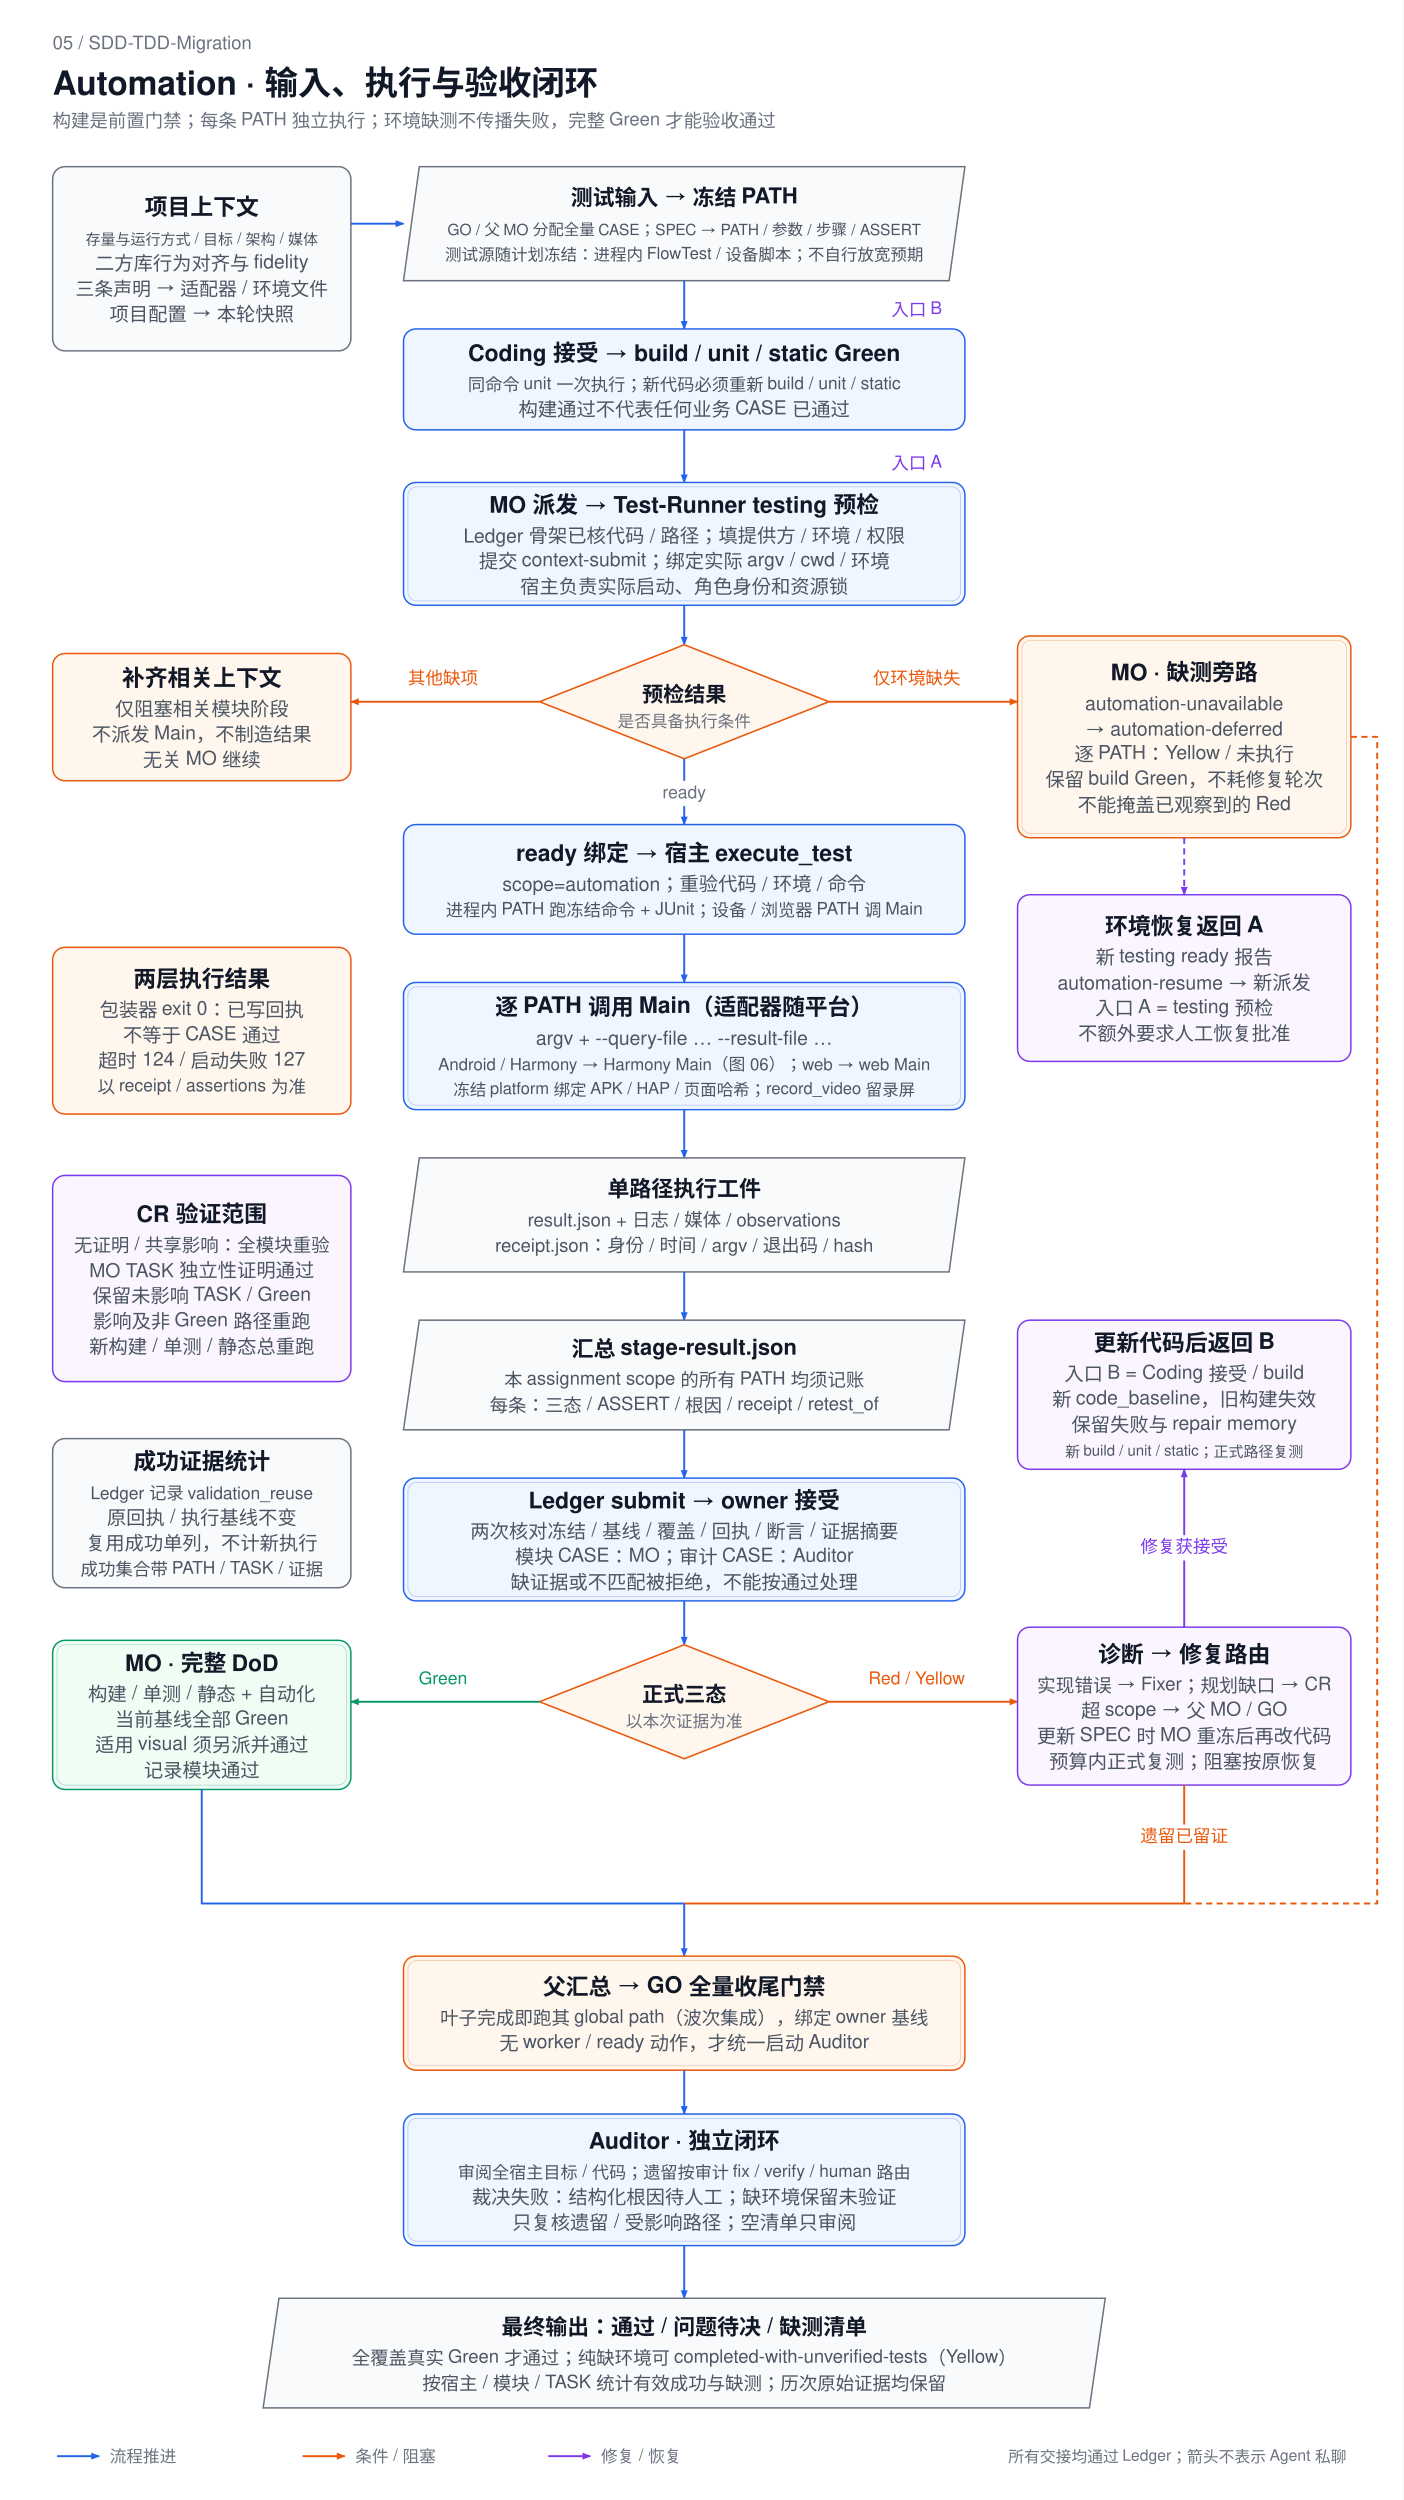
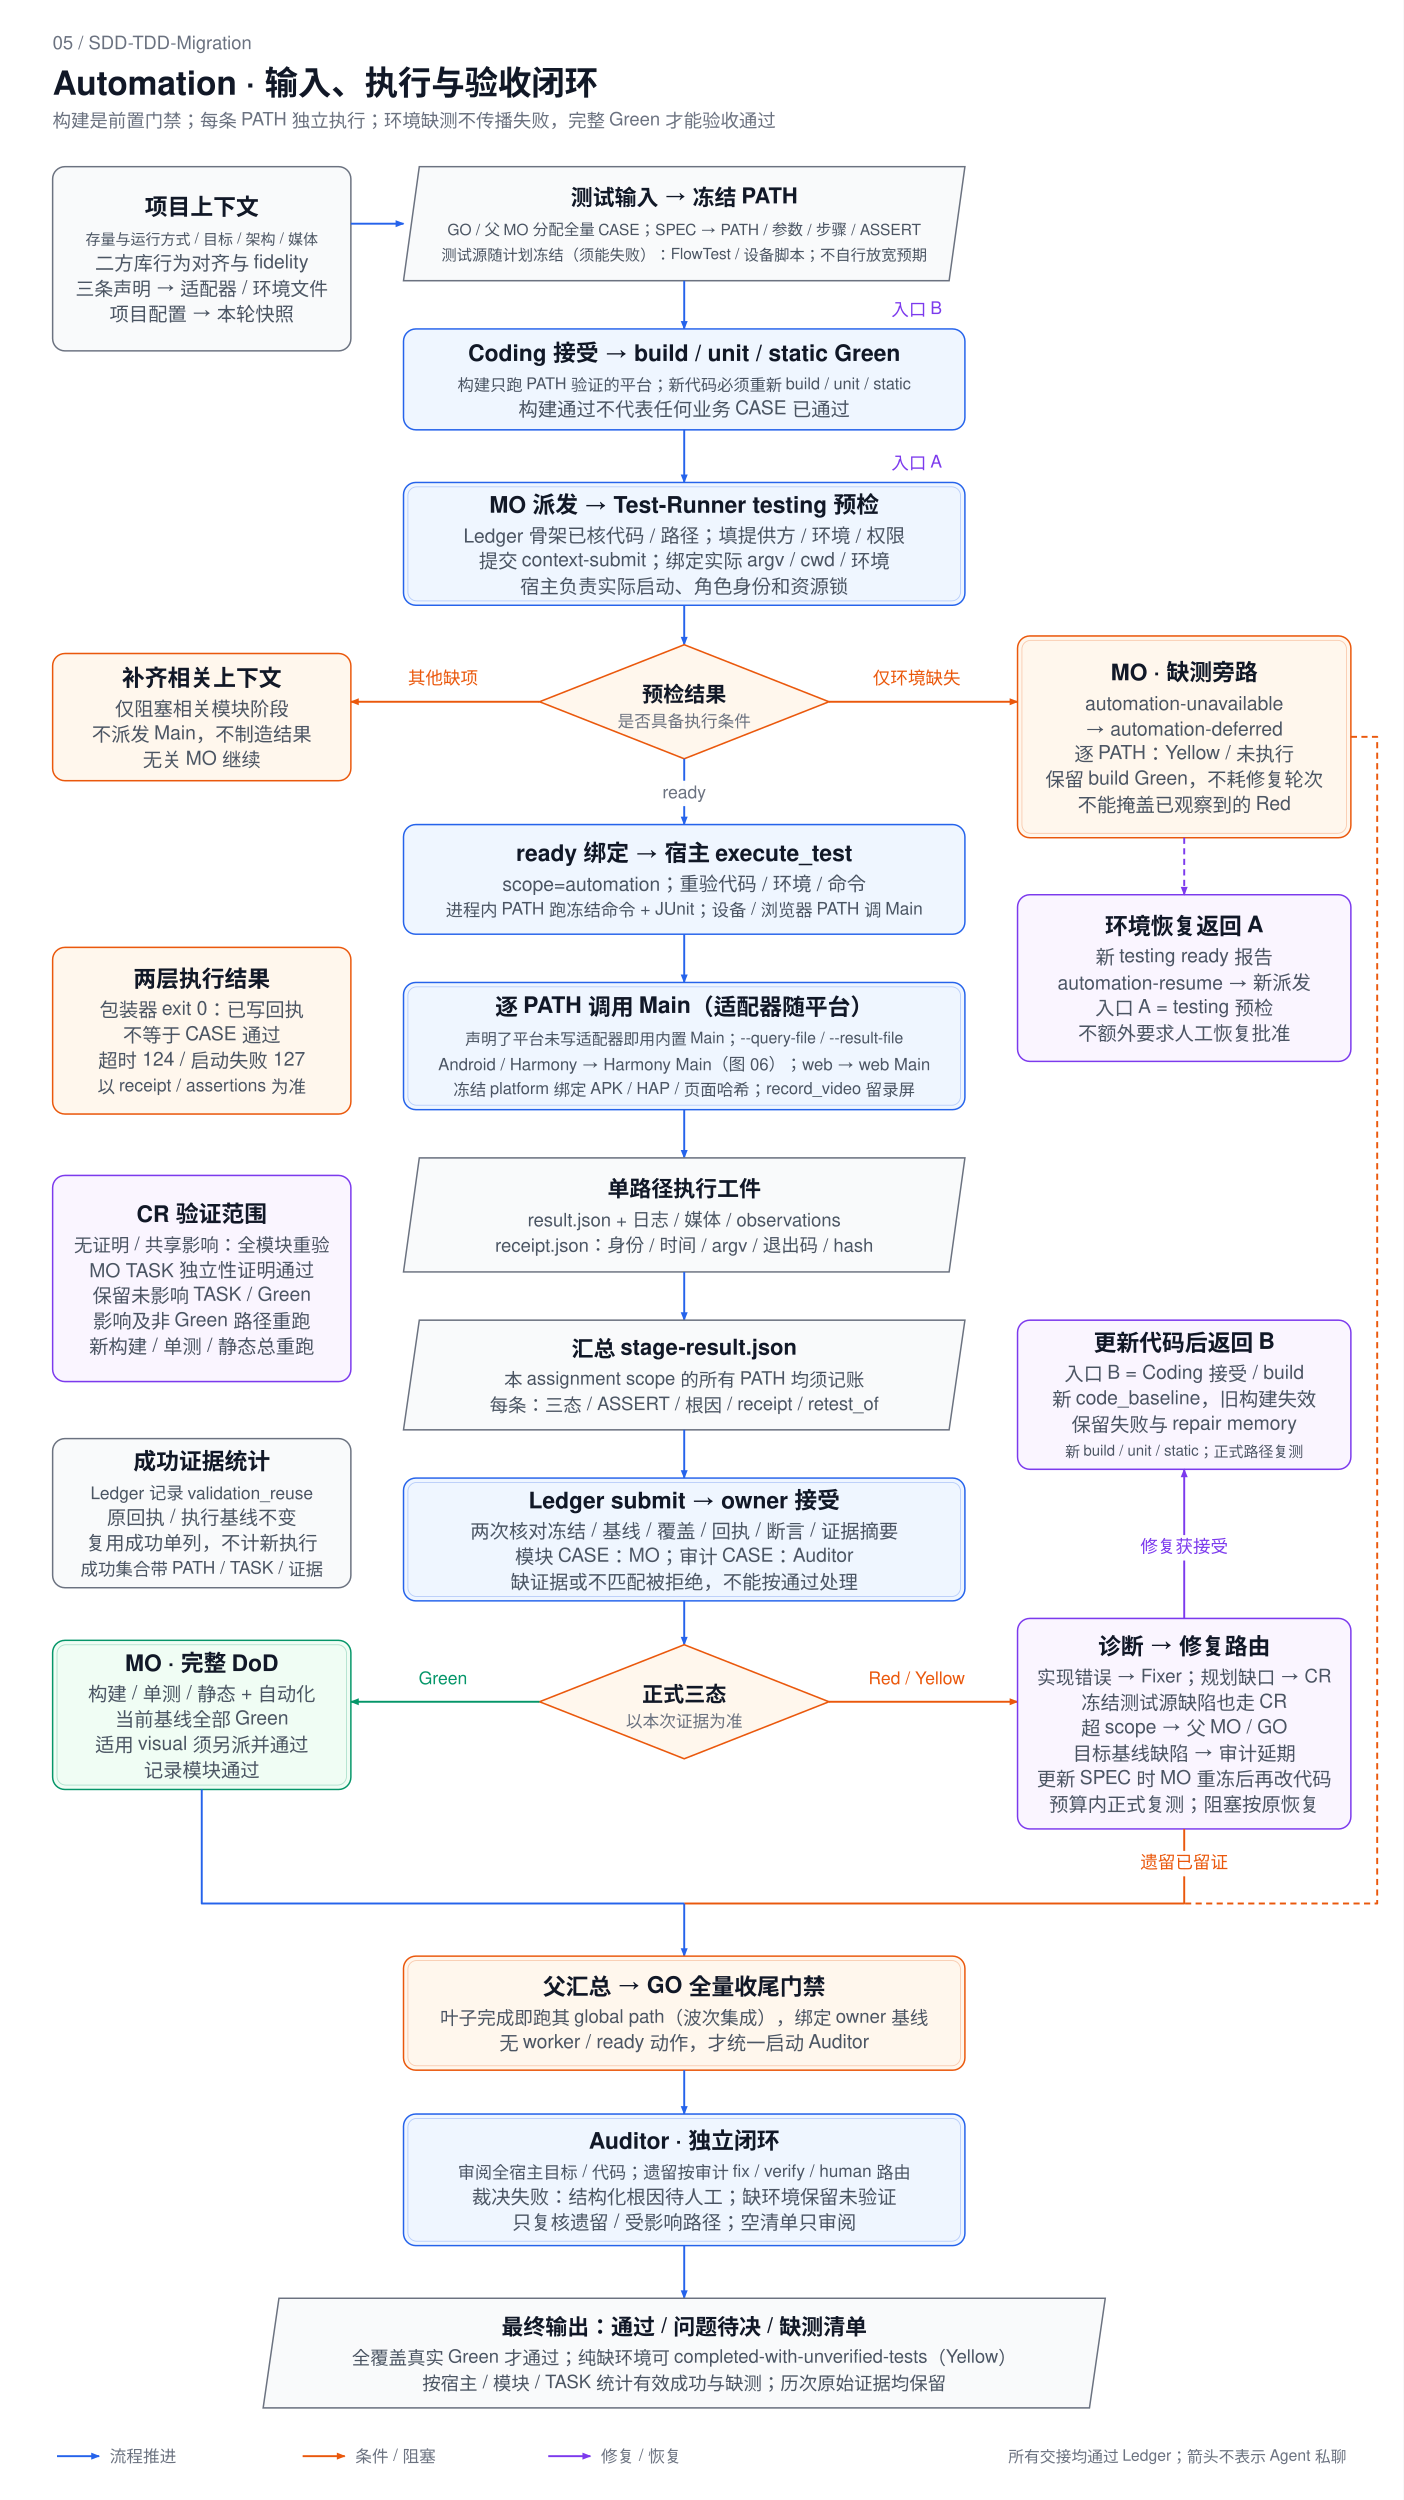
<svg xmlns="http://www.w3.org/2000/svg" width="1600" height="2850" viewBox="0 0 1600 2850" role="img" aria-labelledby="title desc">
  <style>text {font-family: "Helvetica Neue", Helvetica, Arial, "PingFang SC", "Microsoft YaHei", sans-serif;}</style>
  <defs>
    <marker id="arrow-blue" markerWidth="10" markerHeight="8" refX="9" refY="4" orient="auto" markerUnits="userSpaceOnUse">
      <path d="M0,0 L10,4 L0,8 Z" fill="#2563eb" />
    </marker>
    <marker id="arrow-orange" markerWidth="10" markerHeight="8" refX="9" refY="4" orient="auto" markerUnits="userSpaceOnUse">
      <path d="M0,0 L10,4 L0,8 Z" fill="#ea580c" />
    </marker>
    <marker id="arrow-green" markerWidth="10" markerHeight="8" refX="9" refY="4" orient="auto" markerUnits="userSpaceOnUse">
      <path d="M0,0 L10,4 L0,8 Z" fill="#059669" />
    </marker>
    <marker id="arrow-purple" markerWidth="10" markerHeight="8" refX="9" refY="4" orient="auto" markerUnits="userSpaceOnUse">
      <path d="M0,0 L10,4 L0,8 Z" fill="#7c3aed" />
    </marker>
    <marker id="arrow-gray" markerWidth="10" markerHeight="8" refX="9" refY="4" orient="auto" markerUnits="userSpaceOnUse">
      <path d="M0,0 L10,4 L0,8 Z" fill="#6b7280" />
    </marker>
  </defs>
  <rect width="1600" height="2850" fill="white" />
  <text x="60" y="56" font-size="21.00" fill="#6b7280" text-anchor="start" font-weight="400">05  /  SDD-TDD-Migration</text>
  <text x="60" y="108" font-size="38.00" fill="#111827" text-anchor="start" font-weight="700">Automation · 输入、执行与验收闭环</text>
  <text x="60" y="145" font-size="21.00" fill="#6b7280" text-anchor="start" font-weight="400">构建是前置门禁；每条 PATH 独立执行；环境缺测不传播失败，完整 Green 才能验收通过</text>
  <path d="M478,190 H1100 L1082,320 H460 Z" fill="#f9fafb" stroke="#6b7280" stroke-width="1.7" />
  <text x="780.0" y="234.0" font-size="25.00" fill="#111827" text-anchor="middle" font-weight="650">测试输入 → 冻结 PATH</text>
  <text x="780.0" y="268.0" font-size="17.68" fill="#4b5563" text-anchor="middle" font-weight="400">GO / 父 MO 分配全量 CASE；SPEC → PATH / 参数 / 步骤 / ASSERT</text>
-   <text x="780.0" y="297.0" font-size="18.81" fill="#4b5563" text-anchor="middle" font-weight="400">测试源随计划冻结：进程内 FlowTest / 设备脚本；不自行放宽预期</text>
+   <text x="780.0" y="297.0" font-size="17.43" fill="#4b5563" text-anchor="middle" font-weight="400">测试源随计划冻结（须能失败）：FlowTest / 设备脚本；不自行放宽预期</text>
  <rect x="60" y="190" width="340" height="210" rx="14" fill="#f9fafb" stroke="#6b7280" stroke-width="1.7" />
  <text x="230.0" y="245.0" font-size="26.00" fill="#111827" text-anchor="middle" font-weight="650">项目上下文</text>
  <text x="230.0" y="279.0" font-size="17.10" fill="#4b5563" text-anchor="middle" font-weight="400">存量与运行方式 / 目标 / 架构 / 媒体</text>
  <text x="230.0" y="308.0" font-size="22.00" fill="#4b5563" text-anchor="middle" font-weight="400">二方库行为对齐与 fidelity</text>
  <text x="230.0" y="337.0" font-size="21.50" fill="#4b5563" text-anchor="middle" font-weight="400">三条声明 → 适配器 / 环境文件</text>
  <text x="230.0" y="366.0" font-size="22.00" fill="#4b5563" text-anchor="middle" font-weight="400">项目配置 → 本轮快照</text>
  <path d="M400,255 L460,255" fill="none" stroke="#2563eb" stroke-width="2.2" stroke-linejoin="round" marker-end="url(#arrow-blue)" />
  <path d="M780,320 L780,375" fill="none" stroke="#2563eb" stroke-width="2.2" stroke-linejoin="round" marker-end="url(#arrow-blue)" />
  <rect x="460" y="375" width="640" height="115" rx="14" fill="#eff6ff" stroke="#2563eb" stroke-width="1.7" />
  <text x="780.0" y="411.5" font-size="26.00" fill="#111827" text-anchor="middle" font-weight="650">Coding 接受 → build / unit / static Green</text>
-   <text x="780.0" y="445.5" font-size="19.70" fill="#4b5563" text-anchor="middle" font-weight="400">同命令 unit 一次执行；新代码必须重新 build / unit / static</text>
+   <text x="780.0" y="445.5" font-size="18.51" fill="#4b5563" text-anchor="middle" font-weight="400">构建只跑 PATH 验证的平台；新代码必须重新 build / unit / static</text>
  <text x="780.0" y="474.5" font-size="22.00" fill="#4b5563" text-anchor="middle" font-weight="400">构建通过不代表任何业务 CASE 已通过</text>
  <path d="M780,490 L780,550" fill="none" stroke="#2563eb" stroke-width="2.2" stroke-linejoin="round" marker-end="url(#arrow-blue)" />
  <rect x="460" y="550" width="640" height="140" rx="14" fill="#eff6ff" stroke="#2563eb" stroke-width="1.7" />
  <rect x="465" y="555" width="630" height="130" rx="10" fill="none" stroke="#2563eb" stroke-opacity="0.28" />
  <text x="780.0" y="584.5" font-size="26.00" fill="#111827" text-anchor="middle" font-weight="650">MO 派发 → Test-Runner testing 预检</text>
  <text x="780.0" y="618.5" font-size="22.00" fill="#4b5563" text-anchor="middle" font-weight="400">Ledger 骨架已核代码 / 路径；填提供方 / 环境 / 权限</text>
  <text x="780.0" y="647.5" font-size="22.00" fill="#4b5563" text-anchor="middle" font-weight="400">提交 context-submit；绑定实际 argv / cwd / 环境</text>
  <text x="780.0" y="676.5" font-size="22.00" fill="#4b5563" text-anchor="middle" font-weight="400">宿主负责实际启动、角色身份和资源锁</text>
  <path d="M780,690 L780,735" fill="none" stroke="#2563eb" stroke-width="2.2" stroke-linejoin="round" marker-end="url(#arrow-blue)" />
  <path d="M780,735.0 L945.0,800 L780,865.0 L615.0,800 Z" fill="#fff7ed" stroke="#ea580c" stroke-width="1.8" />
  <text x="780" y="800" font-size="24.00" fill="#111827" text-anchor="middle" font-weight="650">预检结果</text>
  <text x="780" y="829" font-size="19.00" fill="#6b7280" text-anchor="middle" font-weight="400">是否具备执行条件</text>
  <path d="M615,800 L400,800" fill="none" stroke="#ea580c" stroke-width="2.2" stroke-linejoin="round" marker-end="url(#arrow-orange)" />
  <rect x="456.0" y="760" width="98" height="29" rx="4" fill="white" opacity="0.97" />
  <text x="505" y="780" font-size="20.00" fill="#ea580c" text-anchor="middle" font-weight="400">其他缺项</text>
  <rect x="60" y="745" width="340" height="145" rx="14" fill="#fff7ed" stroke="#ea580c" stroke-width="1.7" />
  <text x="230.0" y="782.0" font-size="26.00" fill="#111827" text-anchor="middle" font-weight="650">补齐相关上下文</text>
  <text x="230.0" y="816.0" font-size="22.00" fill="#4b5563" text-anchor="middle" font-weight="400">仅阻塞相关模块阶段</text>
  <text x="230.0" y="845.0" font-size="22.00" fill="#4b5563" text-anchor="middle" font-weight="400">不派发 Main，不制造结果</text>
  <text x="230.0" y="874.0" font-size="22.00" fill="#4b5563" text-anchor="middle" font-weight="400">无关 MO 继续</text>
  <path d="M945,800 L1160,800" fill="none" stroke="#ea580c" stroke-width="2.2" stroke-linejoin="round" marker-end="url(#arrow-orange)" />
  <rect x="986.0" y="760" width="118" height="29" rx="4" fill="white" opacity="0.97" />
  <text x="1045" y="780" font-size="20.00" fill="#ea580c" text-anchor="middle" font-weight="400">仅环境缺失</text>
  <rect x="1160" y="725" width="380" height="230" rx="14" fill="#fff7ed" stroke="#ea580c" stroke-width="1.7" />
  <rect x="1165" y="730" width="370" height="220" rx="10" fill="none" stroke="#ea580c" stroke-opacity="0.28" />
  <text x="1350.0" y="775.5" font-size="26.00" fill="#111827" text-anchor="middle" font-weight="650">MO · 缺测旁路</text>
  <text x="1350.0" y="809.5" font-size="22.00" fill="#4b5563" text-anchor="middle" font-weight="400">automation-unavailable</text>
  <text x="1350.0" y="838.5" font-size="22.00" fill="#4b5563" text-anchor="middle" font-weight="400">→ automation-deferred</text>
  <text x="1350.0" y="867.5" font-size="22.00" fill="#4b5563" text-anchor="middle" font-weight="400">逐 PATH：Yellow / 未执行</text>
  <text x="1350.0" y="896.5" font-size="22.00" fill="#4b5563" text-anchor="middle" font-weight="400">保留 build Green，不耗修复轮次</text>
  <text x="1350.0" y="925.5" font-size="22.00" fill="#4b5563" text-anchor="middle" font-weight="400">不能掩盖已观察到的 Red</text>
  <path d="M780,865 L780,940" fill="none" stroke="#2563eb" stroke-width="2.2" stroke-linejoin="round" marker-end="url(#arrow-blue)" />
  <rect x="742.5" y="890" width="75.0" height="29" rx="4" fill="white" opacity="0.97" />
  <text x="780" y="910" font-size="20.00" fill="#6b7280" text-anchor="middle" font-weight="400">ready</text>
  <rect x="460" y="940" width="640" height="125" rx="14" fill="#eff6ff" stroke="#2563eb" stroke-width="1.7" />
  <text x="780.0" y="981.5" font-size="26.00" fill="#111827" text-anchor="middle" font-weight="650">ready 绑定 → 宿主 execute_test</text>
  <text x="780.0" y="1015.5" font-size="22.00" fill="#4b5563" text-anchor="middle" font-weight="400">scope=automation；重验代码 / 环境 / 命令</text>
  <text x="780.0" y="1044.5" font-size="19.70" fill="#4b5563" text-anchor="middle" font-weight="400">进程内 PATH 跑冻结命令 + JUnit；设备 / 浏览器 PATH 调 Main</text>
  <path d="M780,1065 L780,1120" fill="none" stroke="#2563eb" stroke-width="2.2" stroke-linejoin="round" marker-end="url(#arrow-blue)" />
  <rect x="460" y="1120" width="640" height="145" rx="14" fill="#eff6ff" stroke="#2563eb" stroke-width="1.7" />
  <rect x="465" y="1125" width="630" height="135" rx="10" fill="none" stroke="#2563eb" stroke-opacity="0.28" />
  <text x="780.0" y="1157.0" font-size="26.00" fill="#111827" text-anchor="middle" font-weight="650">逐 PATH 调用 Main（适配器随平台）</text>
-   <text x="780.0" y="1191.0" font-size="22.00" fill="#4b5563" text-anchor="middle" font-weight="400">argv + --query-file … --result-file …</text>
+   <text x="780.0" y="1191.0" font-size="18.04" fill="#4b5563" text-anchor="middle" font-weight="400">声明了平台未写适配器即用内置 Main；--query-file / --result-file</text>
  <text x="780.0" y="1220.0" font-size="19.10" fill="#4b5563" text-anchor="middle" font-weight="400">Android / Harmony → Harmony Main（图 06）；web → web Main</text>
  <text x="780.0" y="1249.0" font-size="18.76" fill="#4b5563" text-anchor="middle" font-weight="400">冻结 platform 绑定 APK / HAP / 页面哈希；record_video 留录屏</text>
  <rect x="60" y="1080" width="340" height="190" rx="14" fill="#fff7ed" stroke="#ea580c" stroke-width="1.7" />
  <text x="230.0" y="1125.0" font-size="26.00" fill="#111827" text-anchor="middle" font-weight="650">两层执行结果</text>
  <text x="230.0" y="1159.0" font-size="22.00" fill="#4b5563" text-anchor="middle" font-weight="400">包装器 exit 0：已写回执</text>
  <text x="230.0" y="1188.0" font-size="22.00" fill="#4b5563" text-anchor="middle" font-weight="400">不等于 CASE 通过</text>
  <text x="230.0" y="1217.0" font-size="22.00" fill="#4b5563" text-anchor="middle" font-weight="400">超时 124 / 启动失败 127</text>
  <text x="230.0" y="1246.0" font-size="19.95" fill="#4b5563" text-anchor="middle" font-weight="400">以 receipt / assertions 为准</text>
  <path d="M780,1265 L780,1320" fill="none" stroke="#2563eb" stroke-width="2.2" stroke-linejoin="round" marker-end="url(#arrow-blue)" />
  <path d="M478,1320 H1100 L1082,1450 H460 Z" fill="#f9fafb" stroke="#6b7280" stroke-width="1.7" />
  <text x="780.0" y="1364.0" font-size="25.00" fill="#111827" text-anchor="middle" font-weight="650">单路径执行工件</text>
  <text x="780.0" y="1398.0" font-size="21.00" fill="#4b5563" text-anchor="middle" font-weight="400">result.json + 日志 / 媒体 / observations</text>
  <text x="780.0" y="1427.0" font-size="21.00" fill="#4b5563" text-anchor="middle" font-weight="400">receipt.json：身份 / 时间 / argv / 退出码 / hash</text>
  <rect x="60" y="1340" width="340" height="235" rx="14" fill="#faf5ff" stroke="#7c3aed" stroke-width="1.7" />
  <text x="230.0" y="1393.0" font-size="26.00" fill="#111827" text-anchor="middle" font-weight="650">CR 验证范围</text>
  <text x="230.0" y="1427.0" font-size="21.07" fill="#4b5563" text-anchor="middle" font-weight="400">无证明 / 共享影响：全模块重验</text>
  <text x="230.0" y="1456.0" font-size="22.00" fill="#4b5563" text-anchor="middle" font-weight="400">MO TASK 独立性证明通过</text>
  <text x="230.0" y="1485.0" font-size="22.00" fill="#4b5563" text-anchor="middle" font-weight="400">保留未影响 TASK / Green</text>
  <text x="230.0" y="1514.0" font-size="22.00" fill="#4b5563" text-anchor="middle" font-weight="400">影响及非 Green 路径重跑</text>
  <text x="230.0" y="1543.0" font-size="22.00" fill="#4b5563" text-anchor="middle" font-weight="400">新构建 / 单测 / 静态总重跑</text>
  <rect x="60" y="1640" width="340" height="170" rx="14" fill="#f9fafb" stroke="#6b7280" stroke-width="1.7" />
  <text x="230.0" y="1675.0" font-size="26.00" fill="#111827" text-anchor="middle" font-weight="650">成功证据统计</text>
  <text x="230.0" y="1709.0" font-size="19.77" fill="#4b5563" text-anchor="middle" font-weight="400">Ledger 记录 validation_reuse</text>
  <text x="230.0" y="1738.0" font-size="22.00" fill="#4b5563" text-anchor="middle" font-weight="400">原回执 / 执行基线不变</text>
  <text x="230.0" y="1767.0" font-size="22.00" fill="#4b5563" text-anchor="middle" font-weight="400">复用成功单列，不计新执行</text>
  <text x="230.0" y="1796.0" font-size="19.94" fill="#4b5563" text-anchor="middle" font-weight="400">成功集合带 PATH / TASK / 证据</text>
  <path d="M780,1450 L780,1505" fill="none" stroke="#2563eb" stroke-width="2.2" stroke-linejoin="round" marker-end="url(#arrow-blue)" />
  <path d="M478,1505 H1100 L1082,1630 H460 Z" fill="#f9fafb" stroke="#6b7280" stroke-width="1.7" />
  <text x="780.0" y="1546.5" font-size="25.00" fill="#111827" text-anchor="middle" font-weight="650">汇总 stage-result.json</text>
  <text x="780.0" y="1580.5" font-size="21.00" fill="#4b5563" text-anchor="middle" font-weight="400">本 assignment scope 的所有 PATH 均须记账</text>
  <text x="780.0" y="1609.5" font-size="21.00" fill="#4b5563" text-anchor="middle" font-weight="400">每条：三态 / ASSERT / 根因 / receipt / retest_of</text>
  <path d="M780,1630 L780,1685" fill="none" stroke="#2563eb" stroke-width="2.2" stroke-linejoin="round" marker-end="url(#arrow-blue)" />
  <rect x="460" y="1685" width="640" height="140" rx="14" fill="#eff6ff" stroke="#2563eb" stroke-width="1.7" />
  <rect x="465" y="1690" width="630" height="130" rx="10" fill="none" stroke="#2563eb" stroke-opacity="0.28" />
  <text x="780.0" y="1719.5" font-size="26.00" fill="#111827" text-anchor="middle" font-weight="650">Ledger submit → owner 接受</text>
  <text x="780.0" y="1753.5" font-size="22.00" fill="#4b5563" text-anchor="middle" font-weight="400">两次核对冻结 / 基线 / 覆盖 / 回执 / 断言 / 证据摘要</text>
  <text x="780.0" y="1782.5" font-size="22.00" fill="#4b5563" text-anchor="middle" font-weight="400">模块 CASE：MO；审计 CASE：Auditor</text>
  <text x="780.0" y="1811.5" font-size="22.00" fill="#4b5563" text-anchor="middle" font-weight="400">缺证据或不匹配被拒绝，不能按通过处理</text>
  <path d="M780,1825 L780,1875" fill="none" stroke="#2563eb" stroke-width="2.2" stroke-linejoin="round" marker-end="url(#arrow-blue)" />
  <path d="M780,1875.0 L945.0,1940 L780,2005.0 L615.0,1940 Z" fill="#fff7ed" stroke="#ea580c" stroke-width="1.8" />
  <text x="780" y="1940" font-size="24.00" fill="#111827" text-anchor="middle" font-weight="650">正式三态</text>
  <text x="780" y="1969" font-size="19.00" fill="#6b7280" text-anchor="middle" font-weight="400">以本次证据为准</text>
  <path d="M615,1940 L400,1940" fill="none" stroke="#059669" stroke-width="2.2" stroke-linejoin="round" marker-end="url(#arrow-green)" />
  <rect x="467.5" y="1900" width="75.0" height="29" rx="4" fill="white" opacity="0.97" />
  <text x="505" y="1920" font-size="20.00" fill="#059669" text-anchor="middle" font-weight="400">Green</text>
  <rect x="60" y="1870" width="340" height="170" rx="14" fill="#f0fdf4" stroke="#059669" stroke-width="1.7" />
  <rect x="65" y="1875" width="330" height="160" rx="10" fill="none" stroke="#059669" stroke-opacity="0.28" />
  <text x="230.0" y="1905.0" font-size="26.00" fill="#111827" text-anchor="middle" font-weight="650">MO · 完整 DoD</text>
  <text x="230.0" y="1939.0" font-size="21.94" fill="#4b5563" text-anchor="middle" font-weight="400">构建 / 单测 / 静态 + 自动化</text>
  <text x="230.0" y="1968.0" font-size="22.00" fill="#4b5563" text-anchor="middle" font-weight="400">当前基线全部 Green</text>
  <text x="230.0" y="1997.0" font-size="22.00" fill="#4b5563" text-anchor="middle" font-weight="400">适用 visual 须另派并通过</text>
  <text x="230.0" y="2026.0" font-size="22.00" fill="#4b5563" text-anchor="middle" font-weight="400">记录模块通过</text>
  <path d="M945,1940 L1160,1940" fill="none" stroke="#ea580c" stroke-width="2.2" stroke-linejoin="round" marker-end="url(#arrow-orange)" />
  <rect x="967.6" y="1900" width="154.8" height="29" rx="4" fill="white" opacity="0.97" />
  <text x="1045" y="1920" font-size="20.00" fill="#ea580c" text-anchor="middle" font-weight="400">Red / Yellow</text>
-   <rect x="1160" y="1855" width="380" height="180" rx="14" fill="#faf5ff" stroke="#7c3aed" stroke-width="1.7" />
-   <text x="1350.0" y="1895.0" font-size="26.00" fill="#111827" text-anchor="middle" font-weight="650">诊断 → 修复路由</text>
-   <text x="1350.0" y="1929.0" font-size="21.33" fill="#4b5563" text-anchor="middle" font-weight="400">实现错误 → Fixer；规划缺口 → CR</text>
-   <text x="1350.0" y="1958.0" font-size="22.00" fill="#4b5563" text-anchor="middle" font-weight="400">超 scope → 父 MO / GO</text>
-   <text x="1350.0" y="1987.0" font-size="22.00" fill="#4b5563" text-anchor="middle" font-weight="400">更新 SPEC 时 MO 重冻后再改代码</text>
-   <text x="1350.0" y="2016.0" font-size="22.00" fill="#4b5563" text-anchor="middle" font-weight="400">预算内正式复测；阻塞按原恢复</text>
+   <rect x="1160" y="1845" width="380" height="240" rx="14" fill="#faf5ff" stroke="#7c3aed" stroke-width="1.7" />
+   <text x="1350.0" y="1886.0" font-size="26.00" fill="#111827" text-anchor="middle" font-weight="650">诊断 → 修复路由</text>
+   <text x="1350.0" y="1920.0" font-size="21.33" fill="#4b5563" text-anchor="middle" font-weight="400">实现错误 → Fixer；规划缺口 → CR</text>
+   <text x="1350.0" y="1949.0" font-size="22.00" fill="#4b5563" text-anchor="middle" font-weight="400">冻结测试源缺陷也走 CR</text>
+   <text x="1350.0" y="1978.0" font-size="22.00" fill="#4b5563" text-anchor="middle" font-weight="400">超 scope → 父 MO / GO</text>
+   <text x="1350.0" y="2007.0" font-size="22.00" fill="#4b5563" text-anchor="middle" font-weight="400">目标基线缺陷 → 审计延期</text>
+   <text x="1350.0" y="2036.0" font-size="22.00" fill="#4b5563" text-anchor="middle" font-weight="400">更新 SPEC 时 MO 重冻后再改代码</text>
+   <text x="1350.0" y="2065.0" font-size="22.00" fill="#4b5563" text-anchor="middle" font-weight="400">预算内正式复测；阻塞按原恢复</text>
  <rect x="1160" y="1505" width="380" height="170" rx="14" fill="#faf5ff" stroke="#7c3aed" stroke-width="1.7" />
  <text x="1350.0" y="1540.0" font-size="26.00" fill="#111827" text-anchor="middle" font-weight="650">更新代码后返回 B</text>
  <text x="1350.0" y="1574.0" font-size="22.00" fill="#4b5563" text-anchor="middle" font-weight="400">入口 B = Coding 接受 / build</text>
  <text x="1350.0" y="1603.0" font-size="22.00" fill="#4b5563" text-anchor="middle" font-weight="400">新 code_baseline，旧构建失效</text>
  <text x="1350.0" y="1632.0" font-size="22.00" fill="#4b5563" text-anchor="middle" font-weight="400">保留失败与 repair memory</text>
  <text x="1350.0" y="1661.0" font-size="17.04" fill="#4b5563" text-anchor="middle" font-weight="400">新 build / unit / static；正式路径复测</text>
-   <path d="M1350,1855 L1350,1675" fill="none" stroke="#7c3aed" stroke-width="2.2" stroke-linejoin="round" marker-end="url(#arrow-purple)" />
+   <path d="M1350,1845 L1350,1675" fill="none" stroke="#7c3aed" stroke-width="2.2" stroke-linejoin="round" marker-end="url(#arrow-purple)" />
  <rect x="1291.0" y="1750" width="118" height="29" rx="4" fill="white" opacity="0.97" />
  <text x="1350" y="1770" font-size="20.00" fill="#7c3aed" text-anchor="middle" font-weight="400">修复获接受</text>
  <rect x="1004.6" y="340" width="80.8" height="29" rx="4" fill="white" opacity="0.97" />
  <text x="1045" y="360" font-size="20.00" fill="#7c3aed" text-anchor="middle" font-weight="400">入口 B</text>
  <rect x="1160" y="1020" width="380" height="190" rx="14" fill="#faf5ff" stroke="#7c3aed" stroke-width="1.7" />
  <text x="1350.0" y="1065.0" font-size="26.00" fill="#111827" text-anchor="middle" font-weight="650">环境恢复返回 A</text>
  <text x="1350.0" y="1099.0" font-size="22.00" fill="#4b5563" text-anchor="middle" font-weight="400">新 testing ready 报告</text>
  <text x="1350.0" y="1128.0" font-size="22.00" fill="#4b5563" text-anchor="middle" font-weight="400">automation-resume → 新派发</text>
  <text x="1350.0" y="1157.0" font-size="22.00" fill="#4b5563" text-anchor="middle" font-weight="400">入口 A = testing 预检</text>
  <text x="1350.0" y="1186.0" font-size="22.00" fill="#4b5563" text-anchor="middle" font-weight="400">不额外要求人工恢复批准</text>
  <path d="M1350,955 L1350,1020" fill="none" stroke="#7c3aed" stroke-width="2.2" stroke-linejoin="round" stroke-dasharray="7 5" marker-end="url(#arrow-purple)" />
  <rect x="1004.6" y="515" width="80.8" height="29" rx="4" fill="white" opacity="0.97" />
  <text x="1045" y="535" font-size="20.00" fill="#7c3aed" text-anchor="middle" font-weight="400">入口 A</text>
  <path d="M230,2040 L230,2170 L780,2170" fill="none" stroke="#2563eb" stroke-width="2.2" stroke-linejoin="round" />
-   <path d="M1350,2035 L1350,2170 L780,2170" fill="none" stroke="#ea580c" stroke-width="2.2" stroke-linejoin="round" />
-   <rect x="1291.0" y="2080" width="118" height="29" rx="4" fill="white" opacity="0.97" />
-   <text x="1350" y="2100" font-size="20.00" fill="#ea580c" text-anchor="middle" font-weight="400">遗留已留证</text>
+   <path d="M1350,2085 L1350,2170 L780,2170" fill="none" stroke="#ea580c" stroke-width="2.2" stroke-linejoin="round" />
+   <rect x="1291.0" y="2110" width="118" height="29" rx="4" fill="white" opacity="0.97" />
+   <text x="1350" y="2130" font-size="20.00" fill="#ea580c" text-anchor="middle" font-weight="400">遗留已留证</text>
  <path d="M1540,840 L1570,840 L1570,2170 L1350,2170" fill="none" stroke="#ea580c" stroke-width="2.2" stroke-linejoin="round" stroke-dasharray="7 5" />
  <path d="M780,2170 L780,2230" fill="none" stroke="#2563eb" stroke-width="2.2" stroke-linejoin="round" marker-end="url(#arrow-blue)" />
  <rect x="460" y="2230" width="640" height="130" rx="14" fill="#fff7ed" stroke="#ea580c" stroke-width="1.7" />
  <rect x="465" y="2235" width="630" height="120" rx="10" fill="none" stroke="#ea580c" stroke-opacity="0.28" />
  <text x="780.0" y="2274.0" font-size="26.00" fill="#111827" text-anchor="middle" font-weight="650">父汇总 → GO 全量收尾门禁</text>
  <text x="780.0" y="2308.0" font-size="21.16" fill="#4b5563" text-anchor="middle" font-weight="400">叶子完成即跑其 global path（波次集成），绑定 owner 基线</text>
  <text x="780.0" y="2337.0" font-size="22.00" fill="#4b5563" text-anchor="middle" font-weight="400">无 worker / ready 动作，才统一启动 Auditor</text>
  <path d="M780,2360 L780,2410" fill="none" stroke="#2563eb" stroke-width="2.2" stroke-linejoin="round" marker-end="url(#arrow-blue)" />
  <rect x="460" y="2410" width="640" height="150" rx="14" fill="#eff6ff" stroke="#2563eb" stroke-width="1.7" />
  <rect x="465" y="2415" width="630" height="140" rx="10" fill="none" stroke="#2563eb" stroke-opacity="0.28" />
  <text x="780.0" y="2449.5" font-size="26.00" fill="#111827" text-anchor="middle" font-weight="650">Auditor · 独立闭环</text>
  <text x="780.0" y="2483.5" font-size="19.52" fill="#4b5563" text-anchor="middle" font-weight="400">审阅全宿主目标 / 代码；遗留按审计 fix / verify / human 路由</text>
  <text x="780.0" y="2512.5" font-size="22.00" fill="#4b5563" text-anchor="middle" font-weight="400">裁决失败：结构化根因待人工；缺环境保留未验证</text>
  <text x="780.0" y="2541.5" font-size="22.00" fill="#4b5563" text-anchor="middle" font-weight="400">只复核遗留 / 受影响路径；空清单只审阅</text>
  <path d="M780,2560 L780,2620" fill="none" stroke="#2563eb" stroke-width="2.2" stroke-linejoin="round" marker-end="url(#arrow-blue)" />
  <path d="M318,2620 H1260 L1242,2745 H300 Z" fill="#f9fafb" stroke="#6b7280" stroke-width="1.7" />
  <text x="780.0" y="2661.5" font-size="25.00" fill="#111827" text-anchor="middle" font-weight="650">最终输出：通过 / 问题待决 / 缺测清单</text>
  <text x="780.0" y="2695.5" font-size="21.00" fill="#4b5563" text-anchor="middle" font-weight="400">全覆盖真实 Green 才通过；纯缺环境可 completed-with-unverified-tests（Yellow）</text>
  <text x="780.0" y="2724.5" font-size="21.00" fill="#4b5563" text-anchor="middle" font-weight="400">按宿主 / 模块 / TASK 统计有效成功与缺测；历次原始证据均保留</text>
  <path d="M65,2800 L113,2800" fill="none" stroke="#2563eb" stroke-width="2.2" stroke-linejoin="round" marker-end="url(#arrow-blue)" />
  <text x="125" y="2807" font-size="19.00" fill="#6b7280" text-anchor="start" font-weight="400">流程推进</text>
  <path d="M345,2800 L393,2800" fill="none" stroke="#ea580c" stroke-width="2.2" stroke-linejoin="round" marker-end="url(#arrow-orange)" />
  <text x="405" y="2807" font-size="19.00" fill="#6b7280" text-anchor="start" font-weight="400">条件 / 阻塞</text>
  <path d="M625,2800 L673,2800" fill="none" stroke="#7c3aed" stroke-width="2.2" stroke-linejoin="round" marker-end="url(#arrow-purple)" />
  <text x="685" y="2807" font-size="19.00" fill="#6b7280" text-anchor="start" font-weight="400">修复 / 恢复</text>
  <text x="1535" y="2807" font-size="18.00" fill="#6b7280" text-anchor="end" font-weight="400">所有交接均通过 Ledger；箭头不表示 Agent 私聊</text>
</svg>
